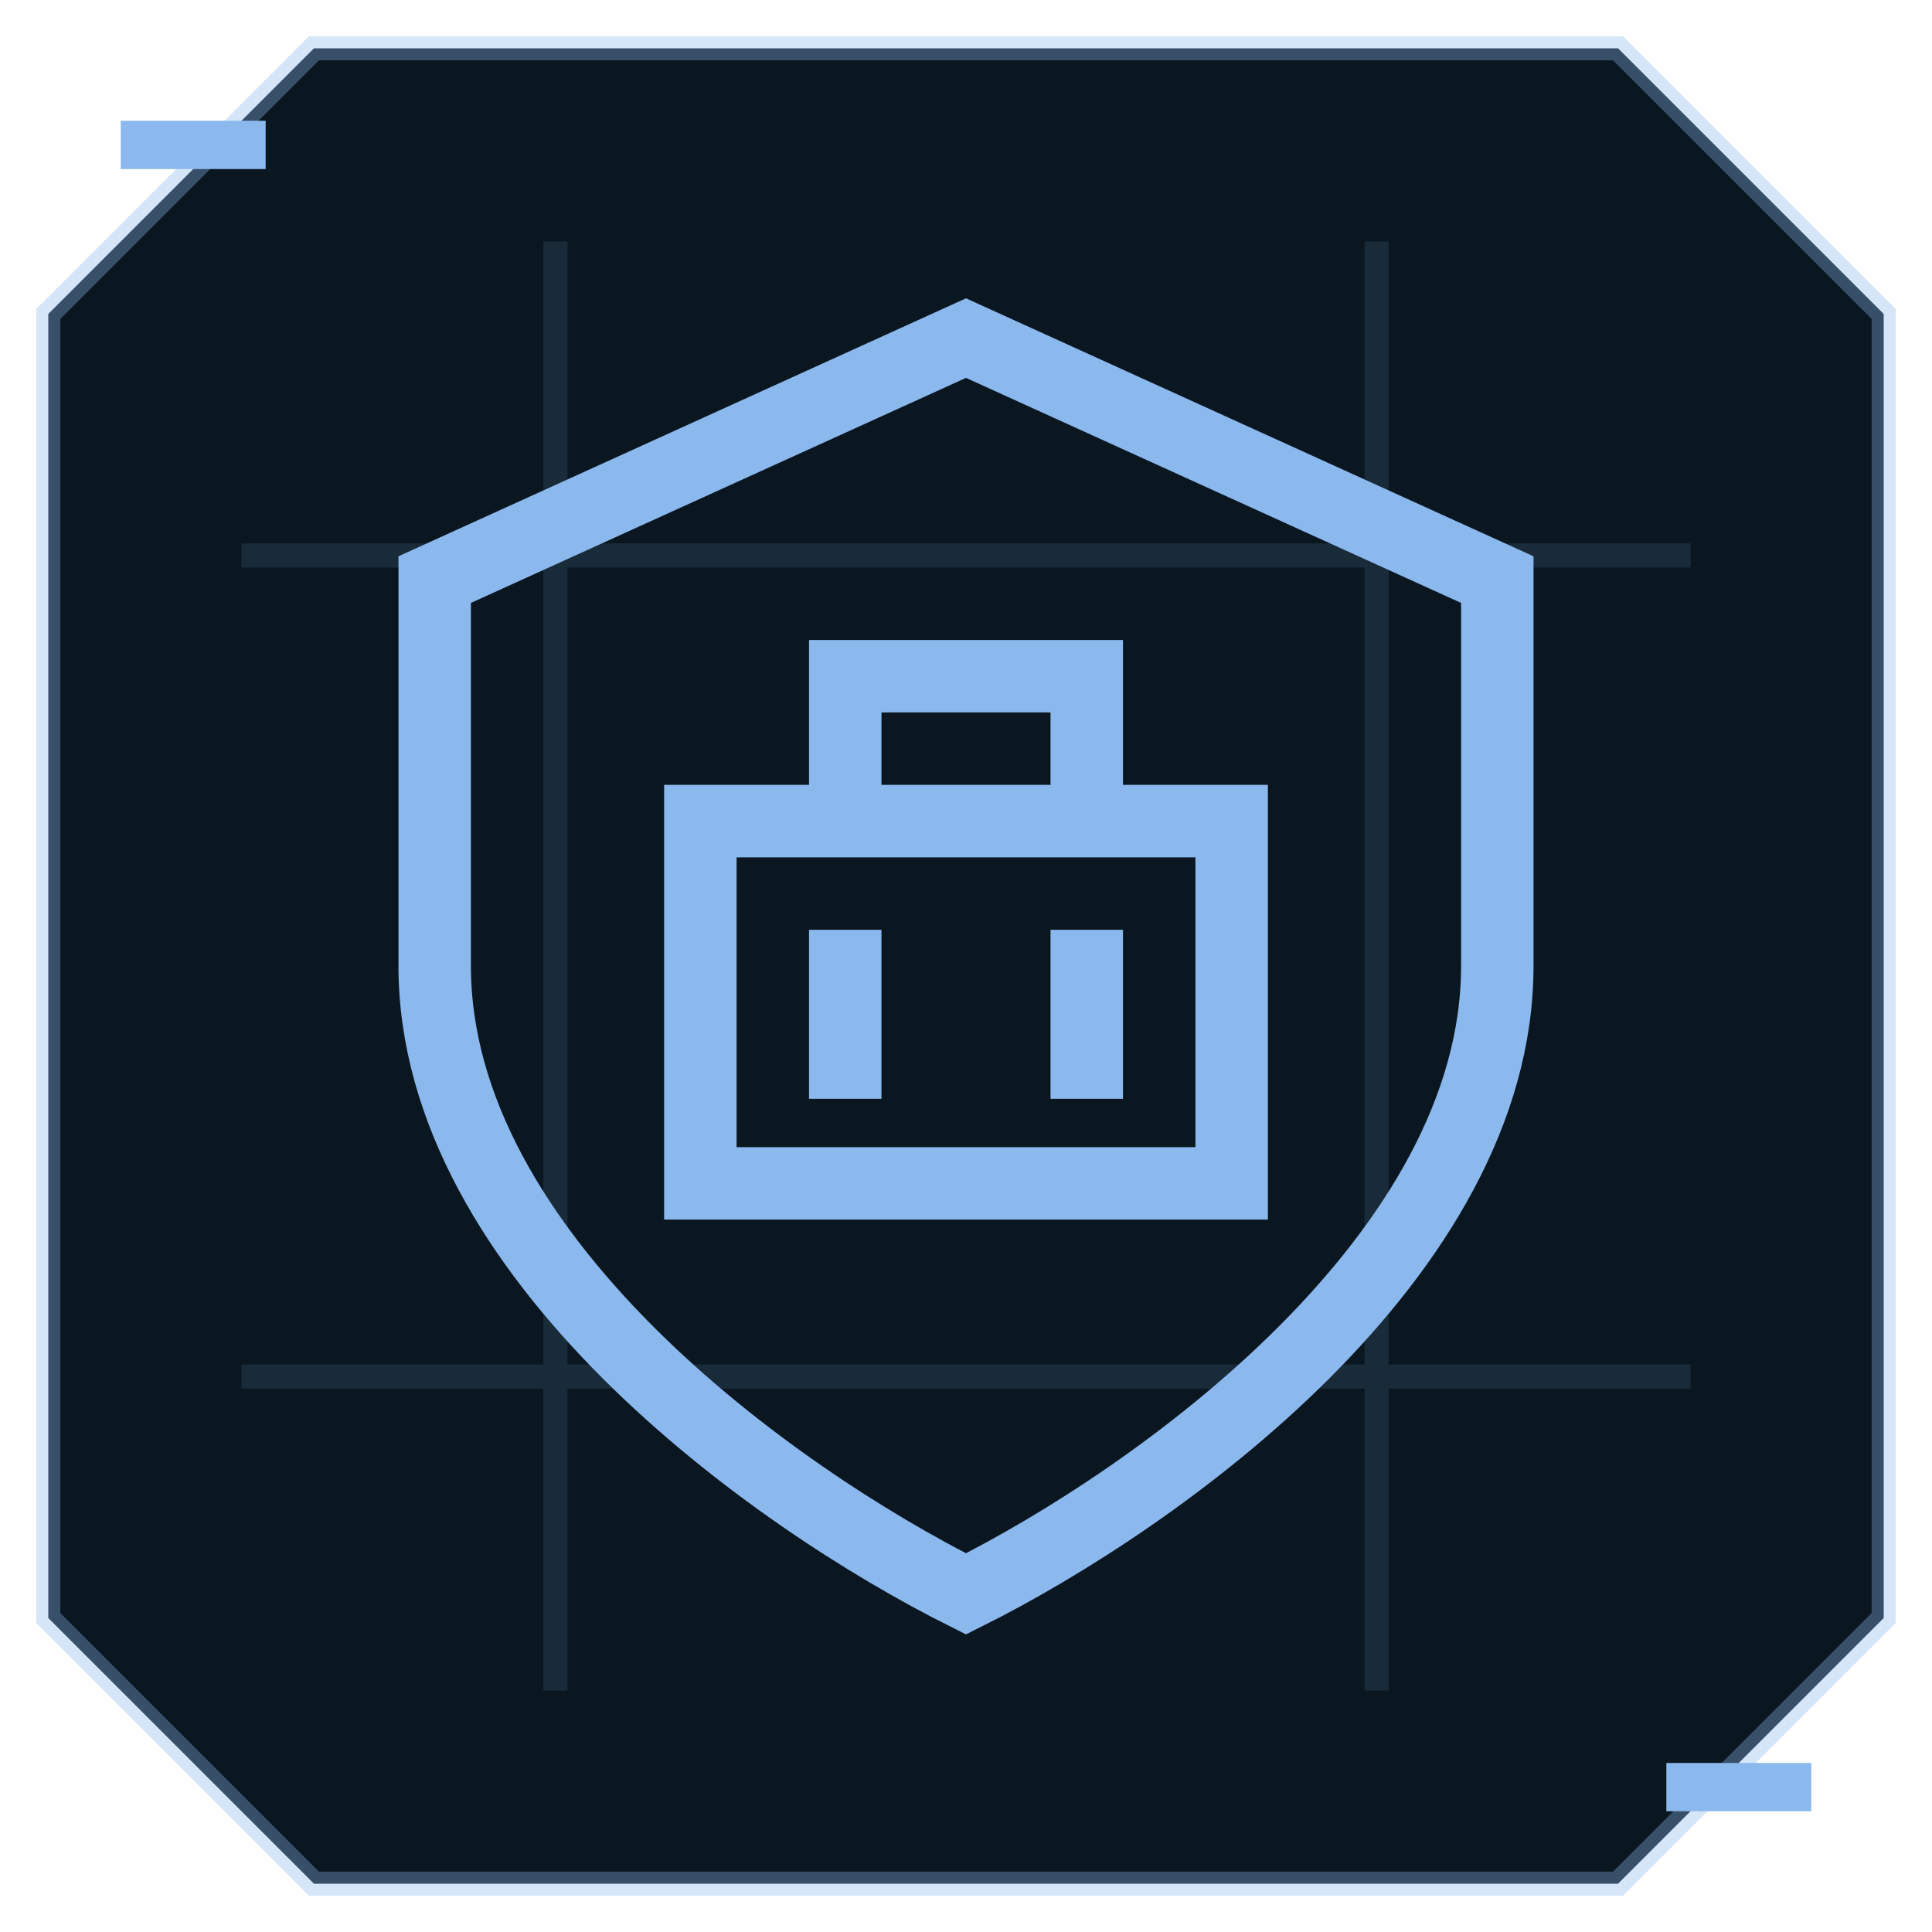
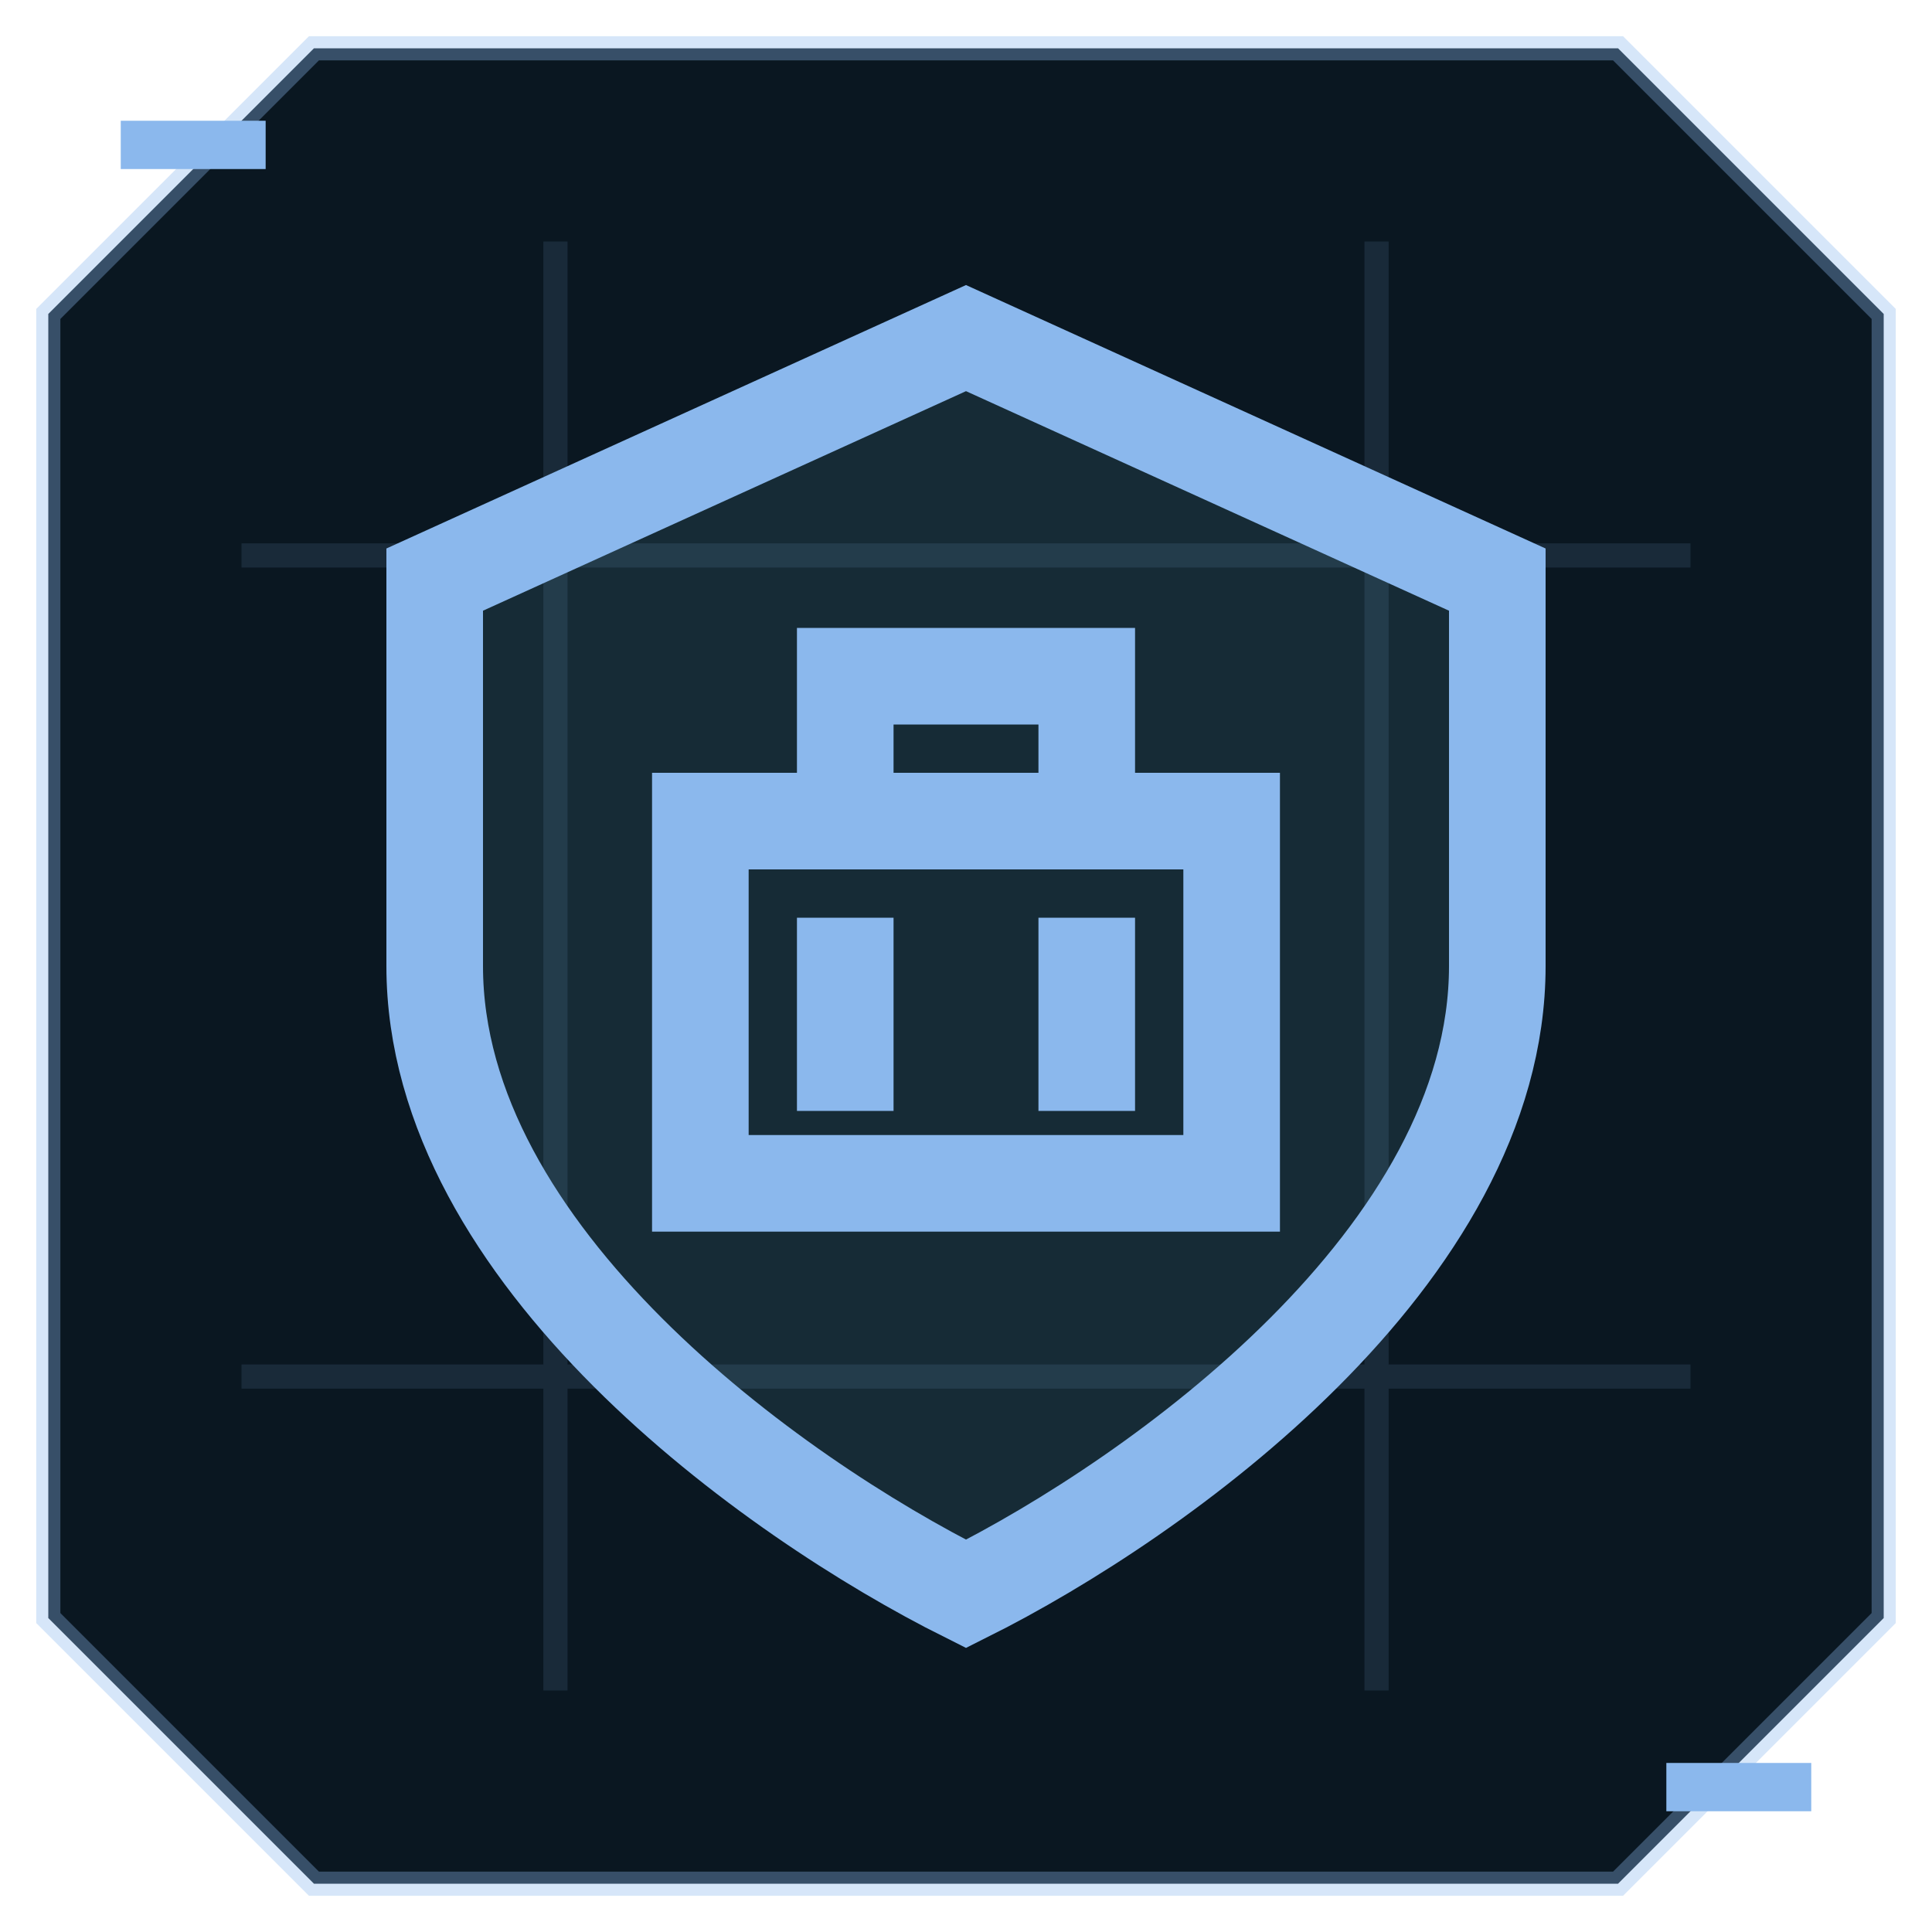
<svg xmlns="http://www.w3.org/2000/svg" width="80" height="80" viewBox="0 0 80 80">
  <path fill="#0a1721" stroke="#8bb8ed" stroke-opacity=".35" d="M13 2h54l11 11v54L67 78H13L2 67V13z" />
  <path fill="none" stroke="#8bb8ed" stroke-opacity=".12" d="M10 23h60M10 57h60M23 10v60M57 10v60" />
-   <g transform="translate(8 8)" stroke="#8bb8ed" fill="none" stroke-width="3" stroke-linecap="square" stroke-linejoin="miter">
+   <g transform="translate(8 8)" stroke="#8bb8ed" fill="#83d8f31a" stroke-width="4" stroke-linecap="square" stroke-linejoin="miter">
    <path d="M32 6l22 10v16c0 12-14 22-22 26-8-4-22-14-22-26V16zM21 26h22v15H21zM27 26v-6h10v6M27 32v4m10-4v4" />
  </g>
  <path fill="#8bb8ed" d="M5 5h6v2H5zm64 68h6v2h-6z" />
</svg>
